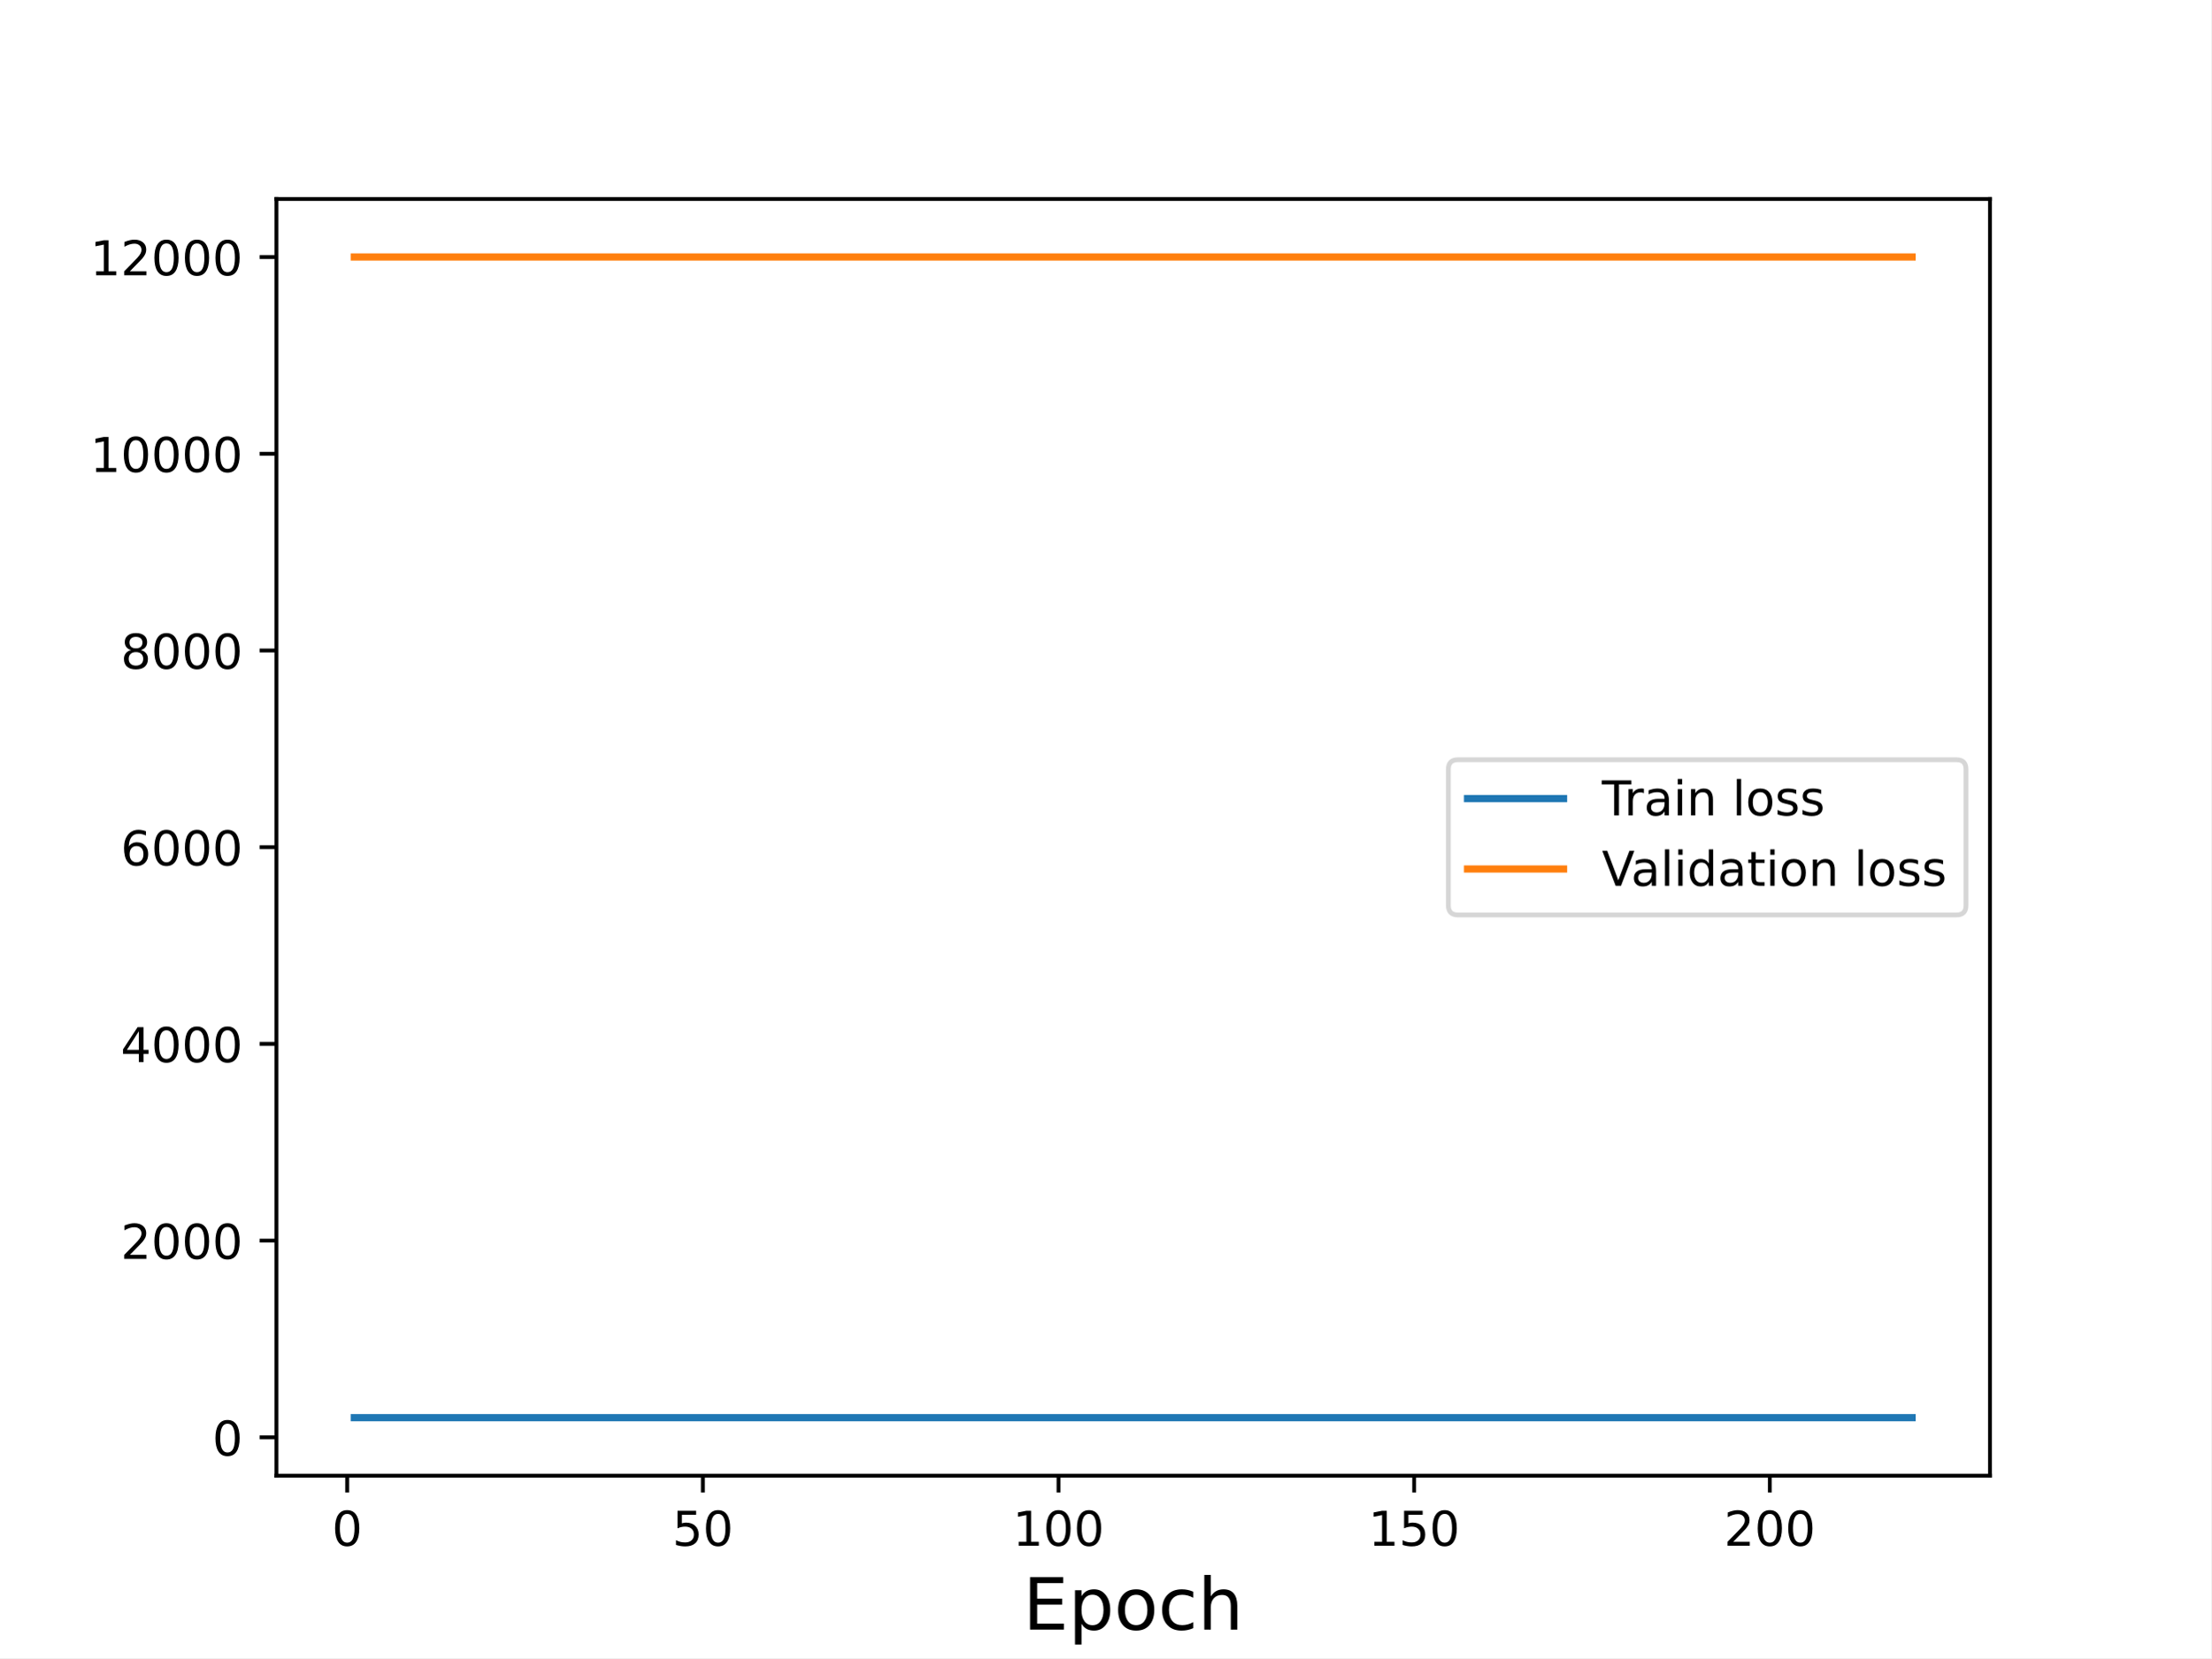
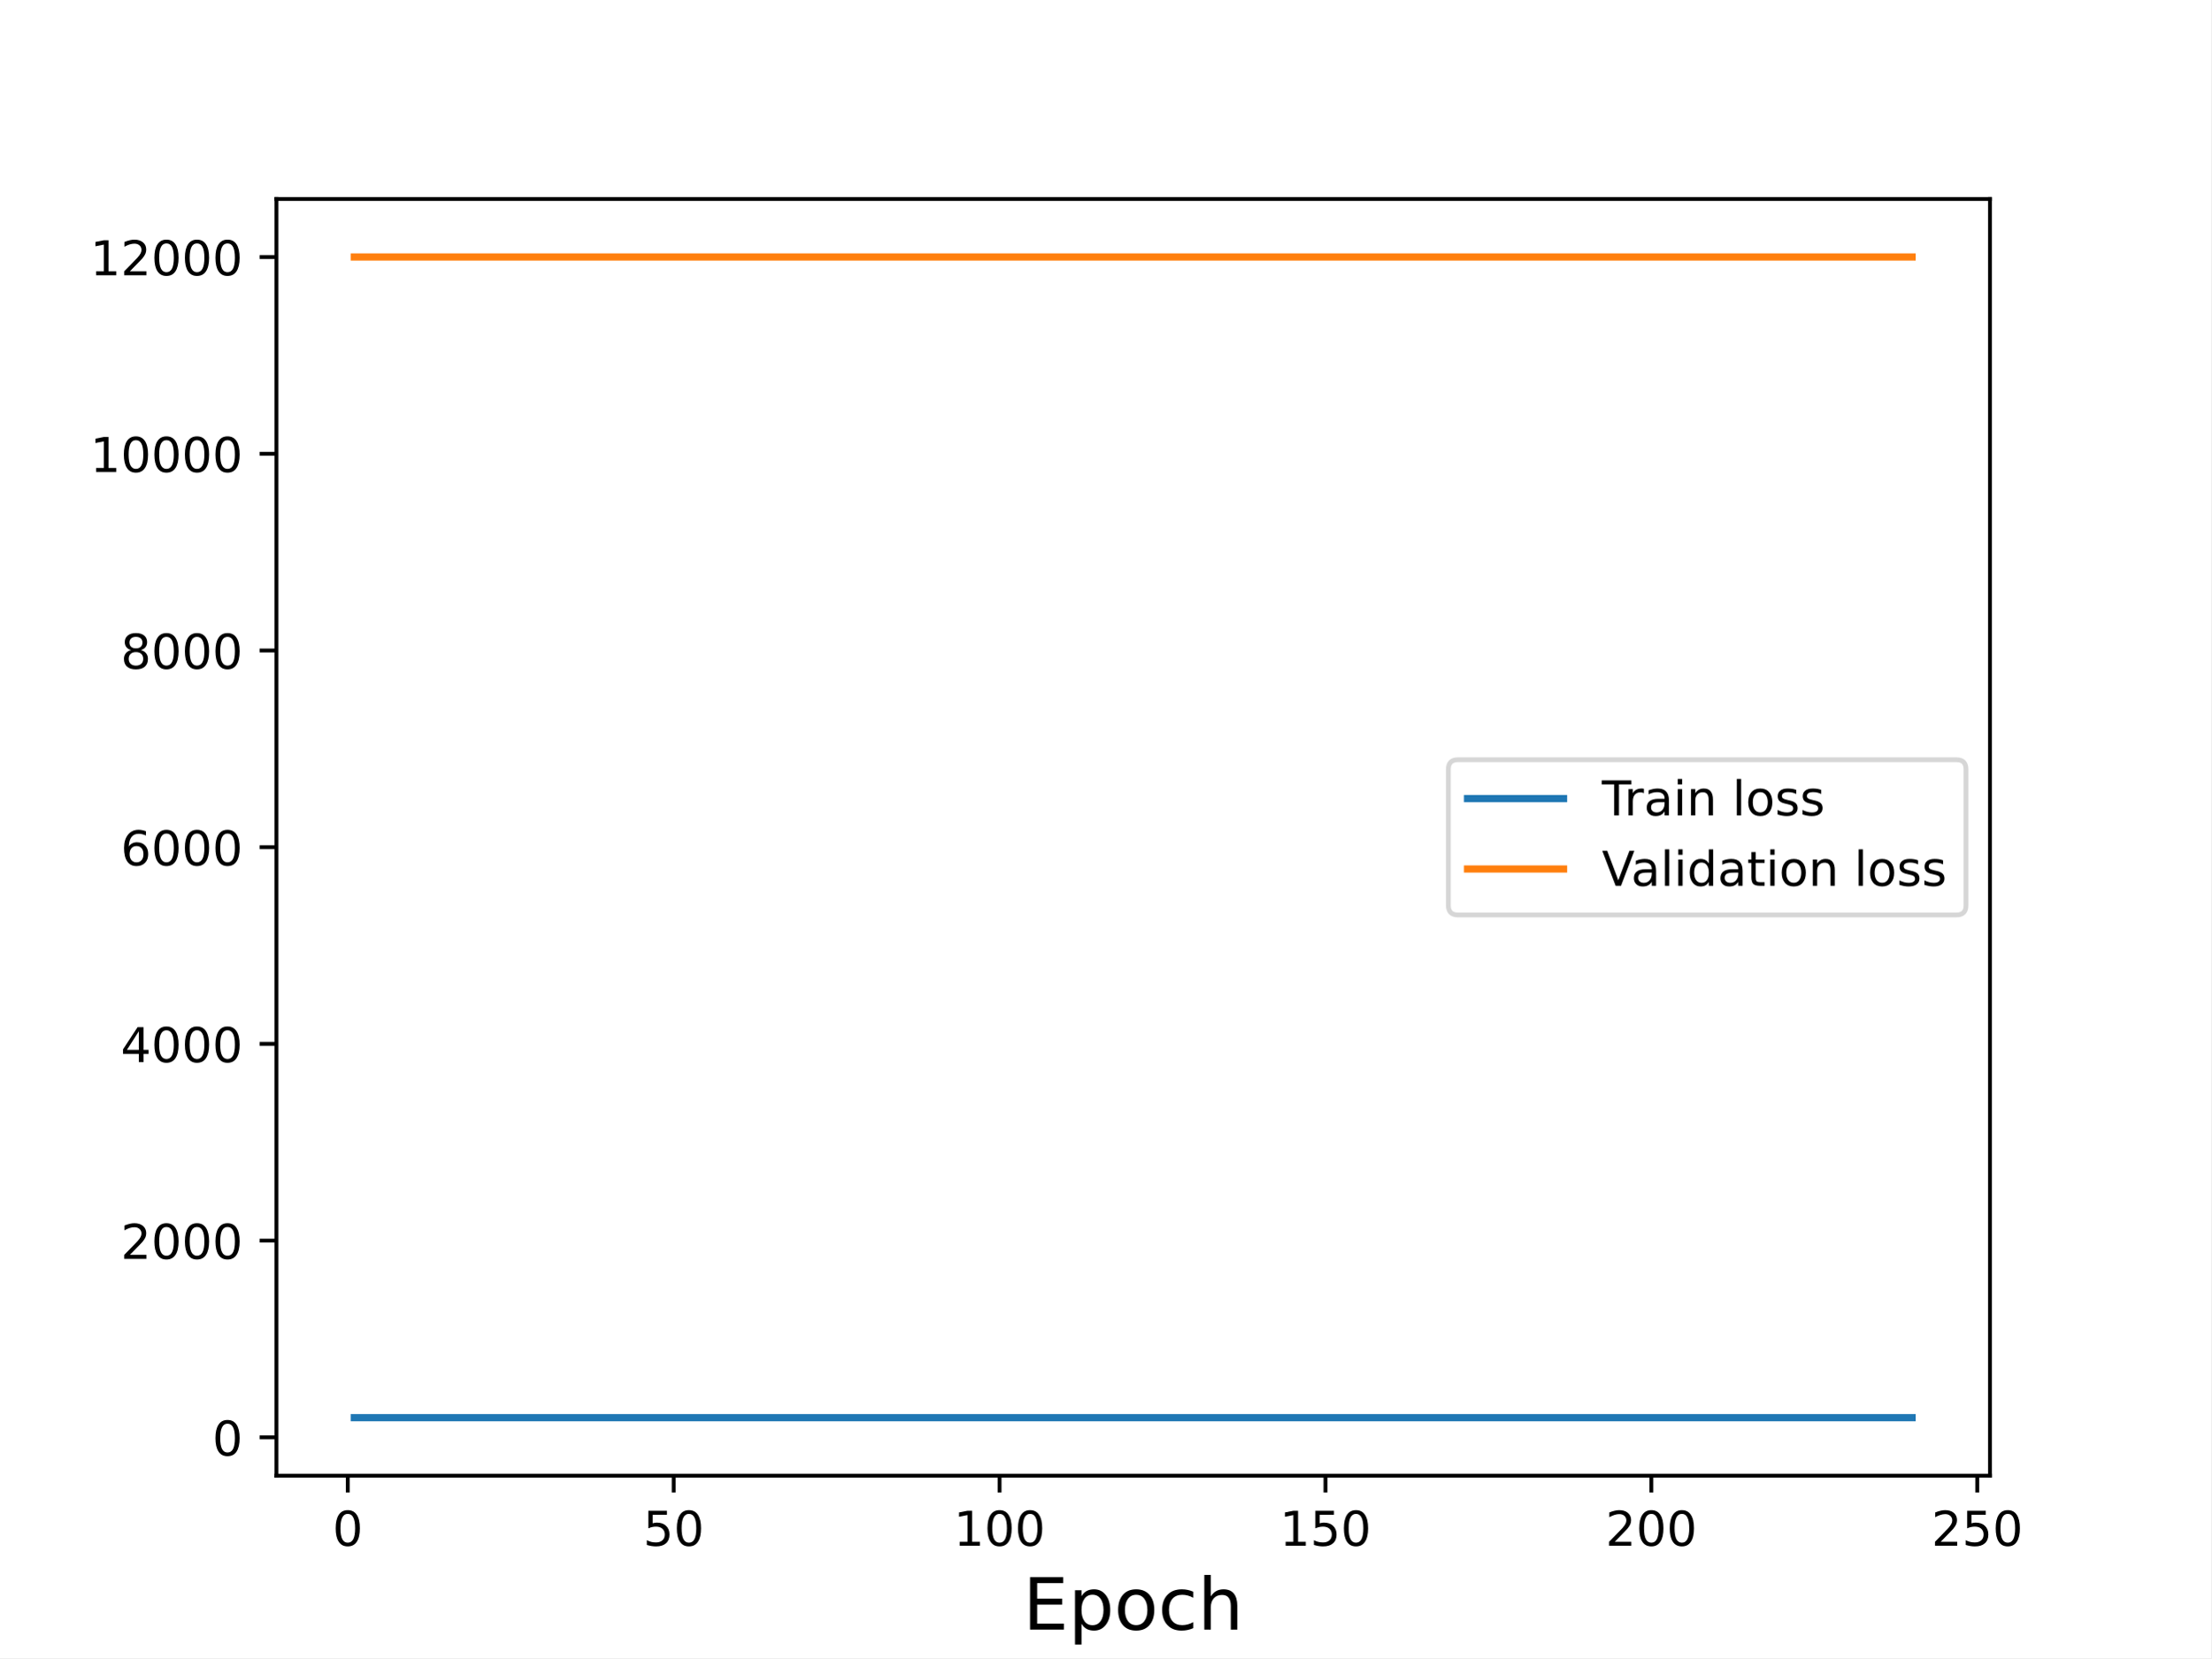
<svg xmlns="http://www.w3.org/2000/svg" xmlns:xlink="http://www.w3.org/1999/xlink" height="345.6pt" version="1.1" viewBox="0 0 460.8 345.6" width="460.8pt">
  <defs>
    <style type="text/css">*{stroke-linecap:butt;stroke-linejoin:round;}</style>
  </defs>
  <g id="figure_1">
    <g id="patch_1">
      <path d="M 0 345.6  L 460.8 345.6  L 460.8 0  L 0 0  z " style="fill:#ffffff;" />
    </g>
    <g id="axes_1">
      <g id="patch_2">
        <path d="M 57.6 307.584  L 414.72 307.584  L 414.72 41.472  L 57.6 41.472  z " style="fill:#ffffff;" />
      </g>
      <g id="matplotlib.axis_1">
        <g id="xtick_1">
          <g id="line2d_1">
            <defs>
-               <path d="M 0 0  L 0 3.5  " id="m6eb0faf45b" style="stroke:#000000;stroke-width:0.8;" />
-             </defs>
-             <g>
-               <use style="stroke:#000000;stroke-width:0.8;" x="72.35" xlink:href="#m6eb0faf45b" y="307.584" />
+               <path d="M 0 0  L 0 3.5  " id="m37de49e475" style="stroke:#000000;stroke-width:0.8;" />
+             </defs>
+             <g>
+               <use style="stroke:#000000;stroke-width:0.8;" x="72.474" xlink:href="#m37de49e475" y="307.584" />
            </g>
          </g>
          <g id="text_1">
-             <g transform="translate(69.16904 322.1824)scale(0.1 -0.1)">
+             <g transform="translate(69.29309 322.1824)scale(0.1 -0.1)">
              <defs>
                <path d="M 2034 4250  Q 1547 4250 1301 3770  Q 1056 3291 1056 2328  Q 1056 1369 1301 889  Q 1547 409 2034 409  Q 2525 409 2770 889  Q 3016 1369 3016 2328  Q 3016 3291 2770 3770  Q 2525 4250 2034 4250  z M 2034 4750  Q 2819 4750 3233 4129  Q 3647 3509 3647 2328  Q 3647 1150 3233 529  Q 2819 -91 2034 -91  Q 1250 -91 836 529  Q 422 1150 422 2328  Q 422 3509 836 4129  Q 1250 4750 2034 4750  z " id="DejaVuSans-30" transform="scale(0.015625)" />
              </defs>
              <use xlink:href="#DejaVuSans-30" />
            </g>
          </g>
        </g>
        <g id="xtick_2">
          <g id="line2d_2">
            <g>
-               <use style="stroke:#000000;stroke-width:0.8;" x="146.472" xlink:href="#m6eb0faf45b" y="307.584" />
+               <use style="stroke:#000000;stroke-width:0.8;" x="140.394" xlink:href="#m37de49e475" y="307.584" />
            </g>
          </g>
          <g id="text_2">
-             <g transform="translate(140.1098 322.1824)scale(0.1 -0.1)">
+             <g transform="translate(134.0312 322.1824)scale(0.1 -0.1)">
              <defs>
                <path d="M 691 4666  L 3169 4666  L 3169 4134  L 1269 4134  L 1269 2991  Q 1406 3038 1543 3061  Q 1681 3084 1819 3084  Q 2600 3084 3056 2656  Q 3513 2228 3513 1497  Q 3513 744 3044 326  Q 2575 -91 1722 -91  Q 1428 -91 1123 -41  Q 819 9 494 109  L 494 744  Q 775 591 1075 516  Q 1375 441 1709 441  Q 2250 441 2565 725  Q 2881 1009 2881 1497  Q 2881 1984 2565 2268  Q 2250 2553 1709 2553  Q 1456 2553 1204 2497  Q 953 2441 691 2322  L 691 4666  z " id="DejaVuSans-35" transform="scale(0.015625)" />
              </defs>
              <use xlink:href="#DejaVuSans-35" />
              <use x="63.623" xlink:href="#DejaVuSans-30" />
            </g>
          </g>
        </g>
        <g id="xtick_3">
          <g id="line2d_3">
            <g>
-               <use style="stroke:#000000;stroke-width:0.8;" x="220.594" xlink:href="#m6eb0faf45b" y="307.584" />
+               <use style="stroke:#000000;stroke-width:0.8;" x="208.313" xlink:href="#m37de49e475" y="307.584" />
            </g>
          </g>
          <g id="text_3">
-             <g transform="translate(211.0506 322.1824)scale(0.1 -0.1)">
+             <g transform="translate(198.7693 322.1824)scale(0.1 -0.1)">
              <defs>
                <path d="M 794 531  L 1825 531  L 1825 4091  L 703 3866  L 703 4441  L 1819 4666  L 2450 4666  L 2450 531  L 3481 531  L 3481 0  L 794 0  L 794 531  z " id="DejaVuSans-31" transform="scale(0.015625)" />
              </defs>
              <use xlink:href="#DejaVuSans-31" />
              <use x="63.623" xlink:href="#DejaVuSans-30" />
              <use x="127.246" xlink:href="#DejaVuSans-30" />
            </g>
          </g>
        </g>
        <g id="xtick_4">
          <g id="line2d_4">
            <g>
-               <use style="stroke:#000000;stroke-width:0.8;" x="294.716" xlink:href="#m6eb0faf45b" y="307.584" />
+               <use style="stroke:#000000;stroke-width:0.8;" x="276.232" xlink:href="#m37de49e475" y="307.584" />
            </g>
          </g>
          <g id="text_4">
-             <g transform="translate(285.1727 322.1824)scale(0.1 -0.1)">
+             <g transform="translate(266.6887 322.1824)scale(0.1 -0.1)">
              <use xlink:href="#DejaVuSans-31" />
              <use x="63.623" xlink:href="#DejaVuSans-35" />
              <use x="127.246" xlink:href="#DejaVuSans-30" />
            </g>
          </g>
        </g>
        <g id="xtick_5">
          <g id="line2d_5">
            <g>
-               <use style="stroke:#000000;stroke-width:0.8;" x="368.838" xlink:href="#m6eb0faf45b" y="307.584" />
+               <use style="stroke:#000000;stroke-width:0.8;" x="344.152" xlink:href="#m37de49e475" y="307.584" />
            </g>
          </g>
          <g id="text_5">
-             <g transform="translate(359.2947 322.1824)scale(0.1 -0.1)">
+             <g transform="translate(334.608 322.1824)scale(0.1 -0.1)">
              <defs>
                <path d="M 1228 531  L 3431 531  L 3431 0  L 469 0  L 469 531  Q 828 903 1448 1529  Q 2069 2156 2228 2338  Q 2531 2678 2651 2914  Q 2772 3150 2772 3378  Q 2772 3750 2511 3984  Q 2250 4219 1831 4219  Q 1534 4219 1204 4116  Q 875 4013 500 3803  L 500 4441  Q 881 4594 1212 4672  Q 1544 4750 1819 4750  Q 2544 4750 2975 4387  Q 3406 4025 3406 3419  Q 3406 3131 3298 2873  Q 3191 2616 2906 2266  Q 2828 2175 2409 1742  Q 1991 1309 1228 531  z " id="DejaVuSans-32" transform="scale(0.015625)" />
              </defs>
              <use xlink:href="#DejaVuSans-32" />
              <use x="63.623" xlink:href="#DejaVuSans-30" />
              <use x="127.246" xlink:href="#DejaVuSans-30" />
            </g>
          </g>
        </g>
-         <g id="text_6">
+         <g id="xtick_6">
+           <g id="line2d_6">
+             <g>
+               <use style="stroke:#000000;stroke-width:0.8;" x="412.071" xlink:href="#m37de49e475" y="307.584" />
+             </g>
+           </g>
+           <g id="text_6">
+             <g transform="translate(402.5274 322.1824)scale(0.1 -0.1)">
+               <use xlink:href="#DejaVuSans-32" />
+               <use x="63.623" xlink:href="#DejaVuSans-35" />
+               <use x="127.246" xlink:href="#DejaVuSans-30" />
+             </g>
+           </g>
+         </g>
+         <g id="text_7">
          <g transform="translate(213.1936 339.6598)scale(0.15 -0.15)">
            <defs>
              <path d="M 628 4666  L 3578 4666  L 3578 4134  L 1259 4134  L 1259 2753  L 3481 2753  L 3481 2222  L 1259 2222  L 1259 531  L 3634 531  L 3634 0  L 628 0  L 628 4666  z " id="DejaVuSans-45" transform="scale(0.015625)" />
              <path d="M 1159 525  L 1159 -1331  L 581 -1331  L 581 3500  L 1159 3500  L 1159 2969  Q 1341 3281 1617 3432  Q 1894 3584 2278 3584  Q 2916 3584 3314 3078  Q 3713 2572 3713 1747  Q 3713 922 3314 415  Q 2916 -91 2278 -91  Q 1894 -91 1617 61  Q 1341 213 1159 525  z M 3116 1747  Q 3116 2381 2855 2742  Q 2594 3103 2138 3103  Q 1681 3103 1420 2742  Q 1159 2381 1159 1747  Q 1159 1113 1420 752  Q 1681 391 2138 391  Q 2594 391 2855 752  Q 3116 1113 3116 1747  z " id="DejaVuSans-70" transform="scale(0.015625)" />
              <path d="M 1959 3097  Q 1497 3097 1228 2736  Q 959 2375 959 1747  Q 959 1119 1226 758  Q 1494 397 1959 397  Q 2419 397 2687 759  Q 2956 1122 2956 1747  Q 2956 2369 2687 2733  Q 2419 3097 1959 3097  z M 1959 3584  Q 2709 3584 3137 3096  Q 3566 2609 3566 1747  Q 3566 888 3137 398  Q 2709 -91 1959 -91  Q 1206 -91 779 398  Q 353 888 353 1747  Q 353 2609 779 3096  Q 1206 3584 1959 3584  z " id="DejaVuSans-6f" transform="scale(0.015625)" />
              <path d="M 3122 3366  L 3122 2828  Q 2878 2963 2633 3030  Q 2388 3097 2138 3097  Q 1578 3097 1268 2742  Q 959 2388 959 1747  Q 959 1106 1268 751  Q 1578 397 2138 397  Q 2388 397 2633 464  Q 2878 531 3122 666  L 3122 134  Q 2881 22 2623 -34  Q 2366 -91 2075 -91  Q 1284 -91 818 406  Q 353 903 353 1747  Q 353 2603 823 3093  Q 1294 3584 2113 3584  Q 2378 3584 2631 3529  Q 2884 3475 3122 3366  z " id="DejaVuSans-63" transform="scale(0.015625)" />
              <path d="M 3513 2113  L 3513 0  L 2938 0  L 2938 2094  Q 2938 2591 2744 2837  Q 2550 3084 2163 3084  Q 1697 3084 1428 2787  Q 1159 2491 1159 1978  L 1159 0  L 581 0  L 581 4863  L 1159 4863  L 1159 2956  Q 1366 3272 1645 3428  Q 1925 3584 2291 3584  Q 2894 3584 3203 3211  Q 3513 2838 3513 2113  z " id="DejaVuSans-68" transform="scale(0.015625)" />
            </defs>
            <use xlink:href="#DejaVuSans-45" />
            <use x="63.184" xlink:href="#DejaVuSans-70" />
            <use x="126.66" xlink:href="#DejaVuSans-6f" />
            <use x="187.842" xlink:href="#DejaVuSans-63" />
            <use x="242.822" xlink:href="#DejaVuSans-68" />
          </g>
        </g>
      </g>
      <g id="matplotlib.axis_2">
        <g id="ytick_1">
-           <g id="line2d_6">
-             <defs>
-               <path d="M 0 0  L -3.5 0  " id="m4a2b7f9f05" style="stroke:#000000;stroke-width:0.8;" />
-             </defs>
-             <g>
-               <use style="stroke:#000000;stroke-width:0.8;" x="57.6" xlink:href="#m4a2b7f9f05" y="299.588" />
-             </g>
-           </g>
-           <g id="text_7">
+           <g id="line2d_7">
+             <defs>
+               <path d="M 0 0  L -3.5 0  " id="m725f4923fb" style="stroke:#000000;stroke-width:0.8;" />
+             </defs>
+             <g>
+               <use style="stroke:#000000;stroke-width:0.8;" x="57.6" xlink:href="#m725f4923fb" y="299.588" />
+             </g>
+           </g>
+           <g id="text_8">
            <g transform="translate(44.2375 303.3876)scale(0.1 -0.1)">
              <use xlink:href="#DejaVuSans-30" />
            </g>
          </g>
        </g>
        <g id="ytick_2">
-           <g id="line2d_7">
-             <g>
-               <use style="stroke:#000000;stroke-width:0.8;" x="57.6" xlink:href="#m4a2b7f9f05" y="258.585" />
-             </g>
-           </g>
-           <g id="text_8">
+           <g id="line2d_8">
+             <g>
+               <use style="stroke:#000000;stroke-width:0.8;" x="57.6" xlink:href="#m725f4923fb" y="258.585" />
+             </g>
+           </g>
+           <g id="text_9">
            <g transform="translate(25.15 262.3842)scale(0.1 -0.1)">
              <use xlink:href="#DejaVuSans-32" />
              <use x="63.623" xlink:href="#DejaVuSans-30" />
              <use x="127.246" xlink:href="#DejaVuSans-30" />
              <use x="190.869" xlink:href="#DejaVuSans-30" />
            </g>
          </g>
        </g>
        <g id="ytick_3">
-           <g id="line2d_8">
-             <g>
-               <use style="stroke:#000000;stroke-width:0.8;" x="57.6" xlink:href="#m4a2b7f9f05" y="217.582" />
-             </g>
-           </g>
-           <g id="text_9">
+           <g id="line2d_9">
+             <g>
+               <use style="stroke:#000000;stroke-width:0.8;" x="57.6" xlink:href="#m725f4923fb" y="217.582" />
+             </g>
+           </g>
+           <g id="text_10">
            <g transform="translate(25.15 221.3808)scale(0.1 -0.1)">
              <defs>
                <path d="M 2419 4116  L 825 1625  L 2419 1625  L 2419 4116  z M 2253 4666  L 3047 4666  L 3047 1625  L 3713 1625  L 3713 1100  L 3047 1100  L 3047 0  L 2419 0  L 2419 1100  L 313 1100  L 313 1709  L 2253 4666  z " id="DejaVuSans-34" transform="scale(0.015625)" />
              </defs>
              <use xlink:href="#DejaVuSans-34" />
              <use x="63.623" xlink:href="#DejaVuSans-30" />
              <use x="127.246" xlink:href="#DejaVuSans-30" />
              <use x="190.869" xlink:href="#DejaVuSans-30" />
            </g>
          </g>
        </g>
        <g id="ytick_4">
-           <g id="line2d_9">
-             <g>
-               <use style="stroke:#000000;stroke-width:0.8;" x="57.6" xlink:href="#m4a2b7f9f05" y="176.578" />
-             </g>
-           </g>
-           <g id="text_10">
+           <g id="line2d_10">
+             <g>
+               <use style="stroke:#000000;stroke-width:0.8;" x="57.6" xlink:href="#m725f4923fb" y="176.578" />
+             </g>
+           </g>
+           <g id="text_11">
            <g transform="translate(25.15 180.3774)scale(0.1 -0.1)">
              <defs>
                <path d="M 2113 2584  Q 1688 2584 1439 2293  Q 1191 2003 1191 1497  Q 1191 994 1439 701  Q 1688 409 2113 409  Q 2538 409 2786 701  Q 3034 994 3034 1497  Q 3034 2003 2786 2293  Q 2538 2584 2113 2584  z M 3366 4563  L 3366 3988  Q 3128 4100 2886 4159  Q 2644 4219 2406 4219  Q 1781 4219 1451 3797  Q 1122 3375 1075 2522  Q 1259 2794 1537 2939  Q 1816 3084 2150 3084  Q 2853 3084 3261 2657  Q 3669 2231 3669 1497  Q 3669 778 3244 343  Q 2819 -91 2113 -91  Q 1303 -91 875 529  Q 447 1150 447 2328  Q 447 3434 972 4092  Q 1497 4750 2381 4750  Q 2619 4750 2861 4703  Q 3103 4656 3366 4563  z " id="DejaVuSans-36" transform="scale(0.015625)" />
              </defs>
              <use xlink:href="#DejaVuSans-36" />
              <use x="63.623" xlink:href="#DejaVuSans-30" />
              <use x="127.246" xlink:href="#DejaVuSans-30" />
              <use x="190.869" xlink:href="#DejaVuSans-30" />
            </g>
          </g>
        </g>
        <g id="ytick_5">
-           <g id="line2d_10">
-             <g>
-               <use style="stroke:#000000;stroke-width:0.8;" x="57.6" xlink:href="#m4a2b7f9f05" y="135.575" />
-             </g>
-           </g>
-           <g id="text_11">
+           <g id="line2d_11">
+             <g>
+               <use style="stroke:#000000;stroke-width:0.8;" x="57.6" xlink:href="#m725f4923fb" y="135.575" />
+             </g>
+           </g>
+           <g id="text_12">
            <g transform="translate(25.15 139.374)scale(0.1 -0.1)">
              <defs>
                <path d="M 2034 2216  Q 1584 2216 1326 1975  Q 1069 1734 1069 1313  Q 1069 891 1326 650  Q 1584 409 2034 409  Q 2484 409 2743 651  Q 3003 894 3003 1313  Q 3003 1734 2745 1975  Q 2488 2216 2034 2216  z M 1403 2484  Q 997 2584 770 2862  Q 544 3141 544 3541  Q 544 4100 942 4425  Q 1341 4750 2034 4750  Q 2731 4750 3128 4425  Q 3525 4100 3525 3541  Q 3525 3141 3298 2862  Q 3072 2584 2669 2484  Q 3125 2378 3379 2068  Q 3634 1759 3634 1313  Q 3634 634 3220 271  Q 2806 -91 2034 -91  Q 1263 -91 848 271  Q 434 634 434 1313  Q 434 1759 690 2068  Q 947 2378 1403 2484  z M 1172 3481  Q 1172 3119 1398 2916  Q 1625 2713 2034 2713  Q 2441 2713 2670 2916  Q 2900 3119 2900 3481  Q 2900 3844 2670 4047  Q 2441 4250 2034 4250  Q 1625 4250 1398 4047  Q 1172 3844 1172 3481  z " id="DejaVuSans-38" transform="scale(0.015625)" />
              </defs>
              <use xlink:href="#DejaVuSans-38" />
              <use x="63.623" xlink:href="#DejaVuSans-30" />
              <use x="127.246" xlink:href="#DejaVuSans-30" />
              <use x="190.869" xlink:href="#DejaVuSans-30" />
            </g>
          </g>
        </g>
        <g id="ytick_6">
-           <g id="line2d_11">
-             <g>
-               <use style="stroke:#000000;stroke-width:0.8;" x="57.6" xlink:href="#m4a2b7f9f05" y="94.571" />
-             </g>
-           </g>
-           <g id="text_12">
+           <g id="line2d_12">
+             <g>
+               <use style="stroke:#000000;stroke-width:0.8;" x="57.6" xlink:href="#m725f4923fb" y="94.571" />
+             </g>
+           </g>
+           <g id="text_13">
            <g transform="translate(18.7875 98.37061)scale(0.1 -0.1)">
              <use xlink:href="#DejaVuSans-31" />
              <use x="63.623" xlink:href="#DejaVuSans-30" />
              <use x="127.246" xlink:href="#DejaVuSans-30" />
              <use x="190.869" xlink:href="#DejaVuSans-30" />
              <use x="254.492" xlink:href="#DejaVuSans-30" />
            </g>
          </g>
        </g>
        <g id="ytick_7">
-           <g id="line2d_12">
-             <g>
-               <use style="stroke:#000000;stroke-width:0.8;" x="57.6" xlink:href="#m4a2b7f9f05" y="53.568" />
-             </g>
-           </g>
-           <g id="text_13">
+           <g id="line2d_13">
+             <g>
+               <use style="stroke:#000000;stroke-width:0.8;" x="57.6" xlink:href="#m725f4923fb" y="53.568" />
+             </g>
+           </g>
+           <g id="text_14">
            <g transform="translate(18.7875 57.36722)scale(0.1 -0.1)">
              <use xlink:href="#DejaVuSans-31" />
              <use x="63.623" xlink:href="#DejaVuSans-32" />
              <use x="127.246" xlink:href="#DejaVuSans-30" />
              <use x="190.869" xlink:href="#DejaVuSans-30" />
              <use x="254.492" xlink:href="#DejaVuSans-30" />
            </g>
          </g>
        </g>
      </g>
-       <g id="line2d_13">
-         <path clip-path="url(#p559f4539a9)" d="M 73.833 295.488  L 398.487 295.488  L 398.487 295.488  " style="fill:none;stroke:#1f77b4;stroke-linecap:square;stroke-width:1.5;" />
-       </g>
      <g id="line2d_14">
-         <path clip-path="url(#p559f4539a9)" d="M 73.833 53.568  L 398.487 53.568  L 398.487 53.568  " style="fill:none;stroke:#ff7f0e;stroke-linecap:square;stroke-width:1.5;" />
+         <path clip-path="url(#p63e3f3865d)" d="M 73.833 295.488  L 398.487 295.488  L 398.487 295.488  " style="fill:none;stroke:#1f77b4;stroke-linecap:square;stroke-width:1.5;" />
+       </g>
+       <g id="line2d_15">
+         <path clip-path="url(#p63e3f3865d)" d="M 73.833 53.568  L 398.487 53.568  L 398.487 53.568  " style="fill:none;stroke:#ff7f0e;stroke-linecap:square;stroke-width:1.5;" />
      </g>
      <g id="patch_3">
        <path d="M 57.6 307.584  L 57.6 41.472  " style="fill:none;stroke:#000000;stroke-linecap:square;stroke-linejoin:miter;stroke-width:0.8;" />
      </g>
      <g id="patch_4">
        <path d="M 414.72 307.584  L 414.72 41.472  " style="fill:none;stroke:#000000;stroke-linecap:square;stroke-linejoin:miter;stroke-width:0.8;" />
      </g>
      <g id="patch_5">
        <path d="M 57.6 307.584  L 414.72 307.584  " style="fill:none;stroke:#000000;stroke-linecap:square;stroke-linejoin:miter;stroke-width:0.8;" />
      </g>
      <g id="patch_6">
        <path d="M 57.6 41.472  L 414.72 41.472  " style="fill:none;stroke:#000000;stroke-linecap:square;stroke-linejoin:miter;stroke-width:0.8;" />
      </g>
      <g id="legend_1">
        <g id="patch_7">
          <path d="M 303.845 190.706  L 407.72 190.706  Q 409.72 190.706 409.72 188.706  L 409.72 160.35  Q 409.72 158.35 407.72 158.35  L 303.845 158.35  Q 301.845 158.35 301.845 160.35  L 301.845 188.706  Q 301.845 190.706 303.845 190.706  z " style="fill:#ffffff;opacity:0.8;stroke:#cccccc;stroke-linejoin:miter;" />
        </g>
-         <g id="line2d_15">
+         <g id="line2d_16">
          <path d="M 305.845 166.448  L 325.845 166.448  " style="fill:none;stroke:#1f77b4;stroke-linecap:square;stroke-width:1.5;" />
        </g>
-         <g id="line2d_16" />
-         <g id="text_14">
+         <g id="line2d_17" />
+         <g id="text_15">
          <g transform="translate(333.845 169.9483)scale(0.1 -0.1)">
            <defs>
              <path d="M -19 4666  L 3928 4666  L 3928 4134  L 2272 4134  L 2272 0  L 1638 0  L 1638 4134  L -19 4134  L -19 4666  z " id="DejaVuSans-54" transform="scale(0.015625)" />
              <path d="M 2631 2963  Q 2534 3019 2420 3045  Q 2306 3072 2169 3072  Q 1681 3072 1420 2755  Q 1159 2438 1159 1844  L 1159 0  L 581 0  L 581 3500  L 1159 3500  L 1159 2956  Q 1341 3275 1631 3429  Q 1922 3584 2338 3584  Q 2397 3584 2469 3576  Q 2541 3569 2628 3553  L 2631 2963  z " id="DejaVuSans-72" transform="scale(0.015625)" />
              <path d="M 2194 1759  Q 1497 1759 1228 1600  Q 959 1441 959 1056  Q 959 750 1161 570  Q 1363 391 1709 391  Q 2188 391 2477 730  Q 2766 1069 2766 1631  L 2766 1759  L 2194 1759  z M 3341 1997  L 3341 0  L 2766 0  L 2766 531  Q 2569 213 2275 61  Q 1981 -91 1556 -91  Q 1019 -91 701 211  Q 384 513 384 1019  Q 384 1609 779 1909  Q 1175 2209 1959 2209  L 2766 2209  L 2766 2266  Q 2766 2663 2505 2880  Q 2244 3097 1772 3097  Q 1472 3097 1187 3025  Q 903 2953 641 2809  L 641 3341  Q 956 3463 1253 3523  Q 1550 3584 1831 3584  Q 2591 3584 2966 3190  Q 3341 2797 3341 1997  z " id="DejaVuSans-61" transform="scale(0.015625)" />
              <path d="M 603 3500  L 1178 3500  L 1178 0  L 603 0  L 603 3500  z M 603 4863  L 1178 4863  L 1178 4134  L 603 4134  L 603 4863  z " id="DejaVuSans-69" transform="scale(0.015625)" />
              <path d="M 3513 2113  L 3513 0  L 2938 0  L 2938 2094  Q 2938 2591 2744 2837  Q 2550 3084 2163 3084  Q 1697 3084 1428 2787  Q 1159 2491 1159 1978  L 1159 0  L 581 0  L 581 3500  L 1159 3500  L 1159 2956  Q 1366 3272 1645 3428  Q 1925 3584 2291 3584  Q 2894 3584 3203 3211  Q 3513 2838 3513 2113  z " id="DejaVuSans-6e" transform="scale(0.015625)" />
              <path id="DejaVuSans-20" transform="scale(0.015625)" />
              <path d="M 603 4863  L 1178 4863  L 1178 0  L 603 0  L 603 4863  z " id="DejaVuSans-6c" transform="scale(0.015625)" />
              <path d="M 2834 3397  L 2834 2853  Q 2591 2978 2328 3040  Q 2066 3103 1784 3103  Q 1356 3103 1142 2972  Q 928 2841 928 2578  Q 928 2378 1081 2264  Q 1234 2150 1697 2047  L 1894 2003  Q 2506 1872 2764 1633  Q 3022 1394 3022 966  Q 3022 478 2636 193  Q 2250 -91 1575 -91  Q 1294 -91 989 -36  Q 684 19 347 128  L 347 722  Q 666 556 975 473  Q 1284 391 1588 391  Q 1994 391 2212 530  Q 2431 669 2431 922  Q 2431 1156 2273 1281  Q 2116 1406 1581 1522  L 1381 1569  Q 847 1681 609 1914  Q 372 2147 372 2553  Q 372 3047 722 3315  Q 1072 3584 1716 3584  Q 2034 3584 2315 3537  Q 2597 3491 2834 3397  z " id="DejaVuSans-73" transform="scale(0.015625)" />
            </defs>
            <use xlink:href="#DejaVuSans-54" />
            <use x="46.334" xlink:href="#DejaVuSans-72" />
            <use x="87.447" xlink:href="#DejaVuSans-61" />
            <use x="148.727" xlink:href="#DejaVuSans-69" />
            <use x="176.51" xlink:href="#DejaVuSans-6e" />
            <use x="239.889" xlink:href="#DejaVuSans-20" />
            <use x="271.676" xlink:href="#DejaVuSans-6c" />
            <use x="299.459" xlink:href="#DejaVuSans-6f" />
            <use x="360.641" xlink:href="#DejaVuSans-73" />
            <use x="412.74" xlink:href="#DejaVuSans-73" />
          </g>
        </g>
-         <g id="line2d_17">
+         <g id="line2d_18">
          <path d="M 305.845 181.126  L 325.845 181.126  " style="fill:none;stroke:#ff7f0e;stroke-linecap:square;stroke-width:1.5;" />
        </g>
-         <g id="line2d_18" />
-         <g id="text_15">
+         <g id="line2d_19" />
+         <g id="text_16">
          <g transform="translate(333.845 184.6264)scale(0.1 -0.1)">
            <defs>
              <path d="M 1831 0  L 50 4666  L 709 4666  L 2188 738  L 3669 4666  L 4325 4666  L 2547 0  L 1831 0  z " id="DejaVuSans-56" transform="scale(0.015625)" />
              <path d="M 2906 2969  L 2906 4863  L 3481 4863  L 3481 0  L 2906 0  L 2906 525  Q 2725 213 2448 61  Q 2172 -91 1784 -91  Q 1150 -91 751 415  Q 353 922 353 1747  Q 353 2572 751 3078  Q 1150 3584 1784 3584  Q 2172 3584 2448 3432  Q 2725 3281 2906 2969  z M 947 1747  Q 947 1113 1208 752  Q 1469 391 1925 391  Q 2381 391 2643 752  Q 2906 1113 2906 1747  Q 2906 2381 2643 2742  Q 2381 3103 1925 3103  Q 1469 3103 1208 2742  Q 947 2381 947 1747  z " id="DejaVuSans-64" transform="scale(0.015625)" />
              <path d="M 1172 4494  L 1172 3500  L 2356 3500  L 2356 3053  L 1172 3053  L 1172 1153  Q 1172 725 1289 603  Q 1406 481 1766 481  L 2356 481  L 2356 0  L 1766 0  Q 1100 0 847 248  Q 594 497 594 1153  L 594 3053  L 172 3053  L 172 3500  L 594 3500  L 594 4494  L 1172 4494  z " id="DejaVuSans-74" transform="scale(0.015625)" />
            </defs>
            <use xlink:href="#DejaVuSans-56" />
            <use x="60.658" xlink:href="#DejaVuSans-61" />
            <use x="121.938" xlink:href="#DejaVuSans-6c" />
            <use x="149.721" xlink:href="#DejaVuSans-69" />
            <use x="177.504" xlink:href="#DejaVuSans-64" />
            <use x="240.98" xlink:href="#DejaVuSans-61" />
            <use x="302.26" xlink:href="#DejaVuSans-74" />
            <use x="341.469" xlink:href="#DejaVuSans-69" />
            <use x="369.252" xlink:href="#DejaVuSans-6f" />
            <use x="430.434" xlink:href="#DejaVuSans-6e" />
            <use x="493.812" xlink:href="#DejaVuSans-20" />
            <use x="525.6" xlink:href="#DejaVuSans-6c" />
            <use x="553.383" xlink:href="#DejaVuSans-6f" />
            <use x="614.564" xlink:href="#DejaVuSans-73" />
            <use x="666.664" xlink:href="#DejaVuSans-73" />
          </g>
        </g>
      </g>
    </g>
  </g>
  <defs>
-     <clipPath id="p559f4539a9">
+     <clipPath id="p63e3f3865d">
      <rect height="266.112" width="357.12" x="57.6" y="41.472" />
    </clipPath>
  </defs>
</svg>
